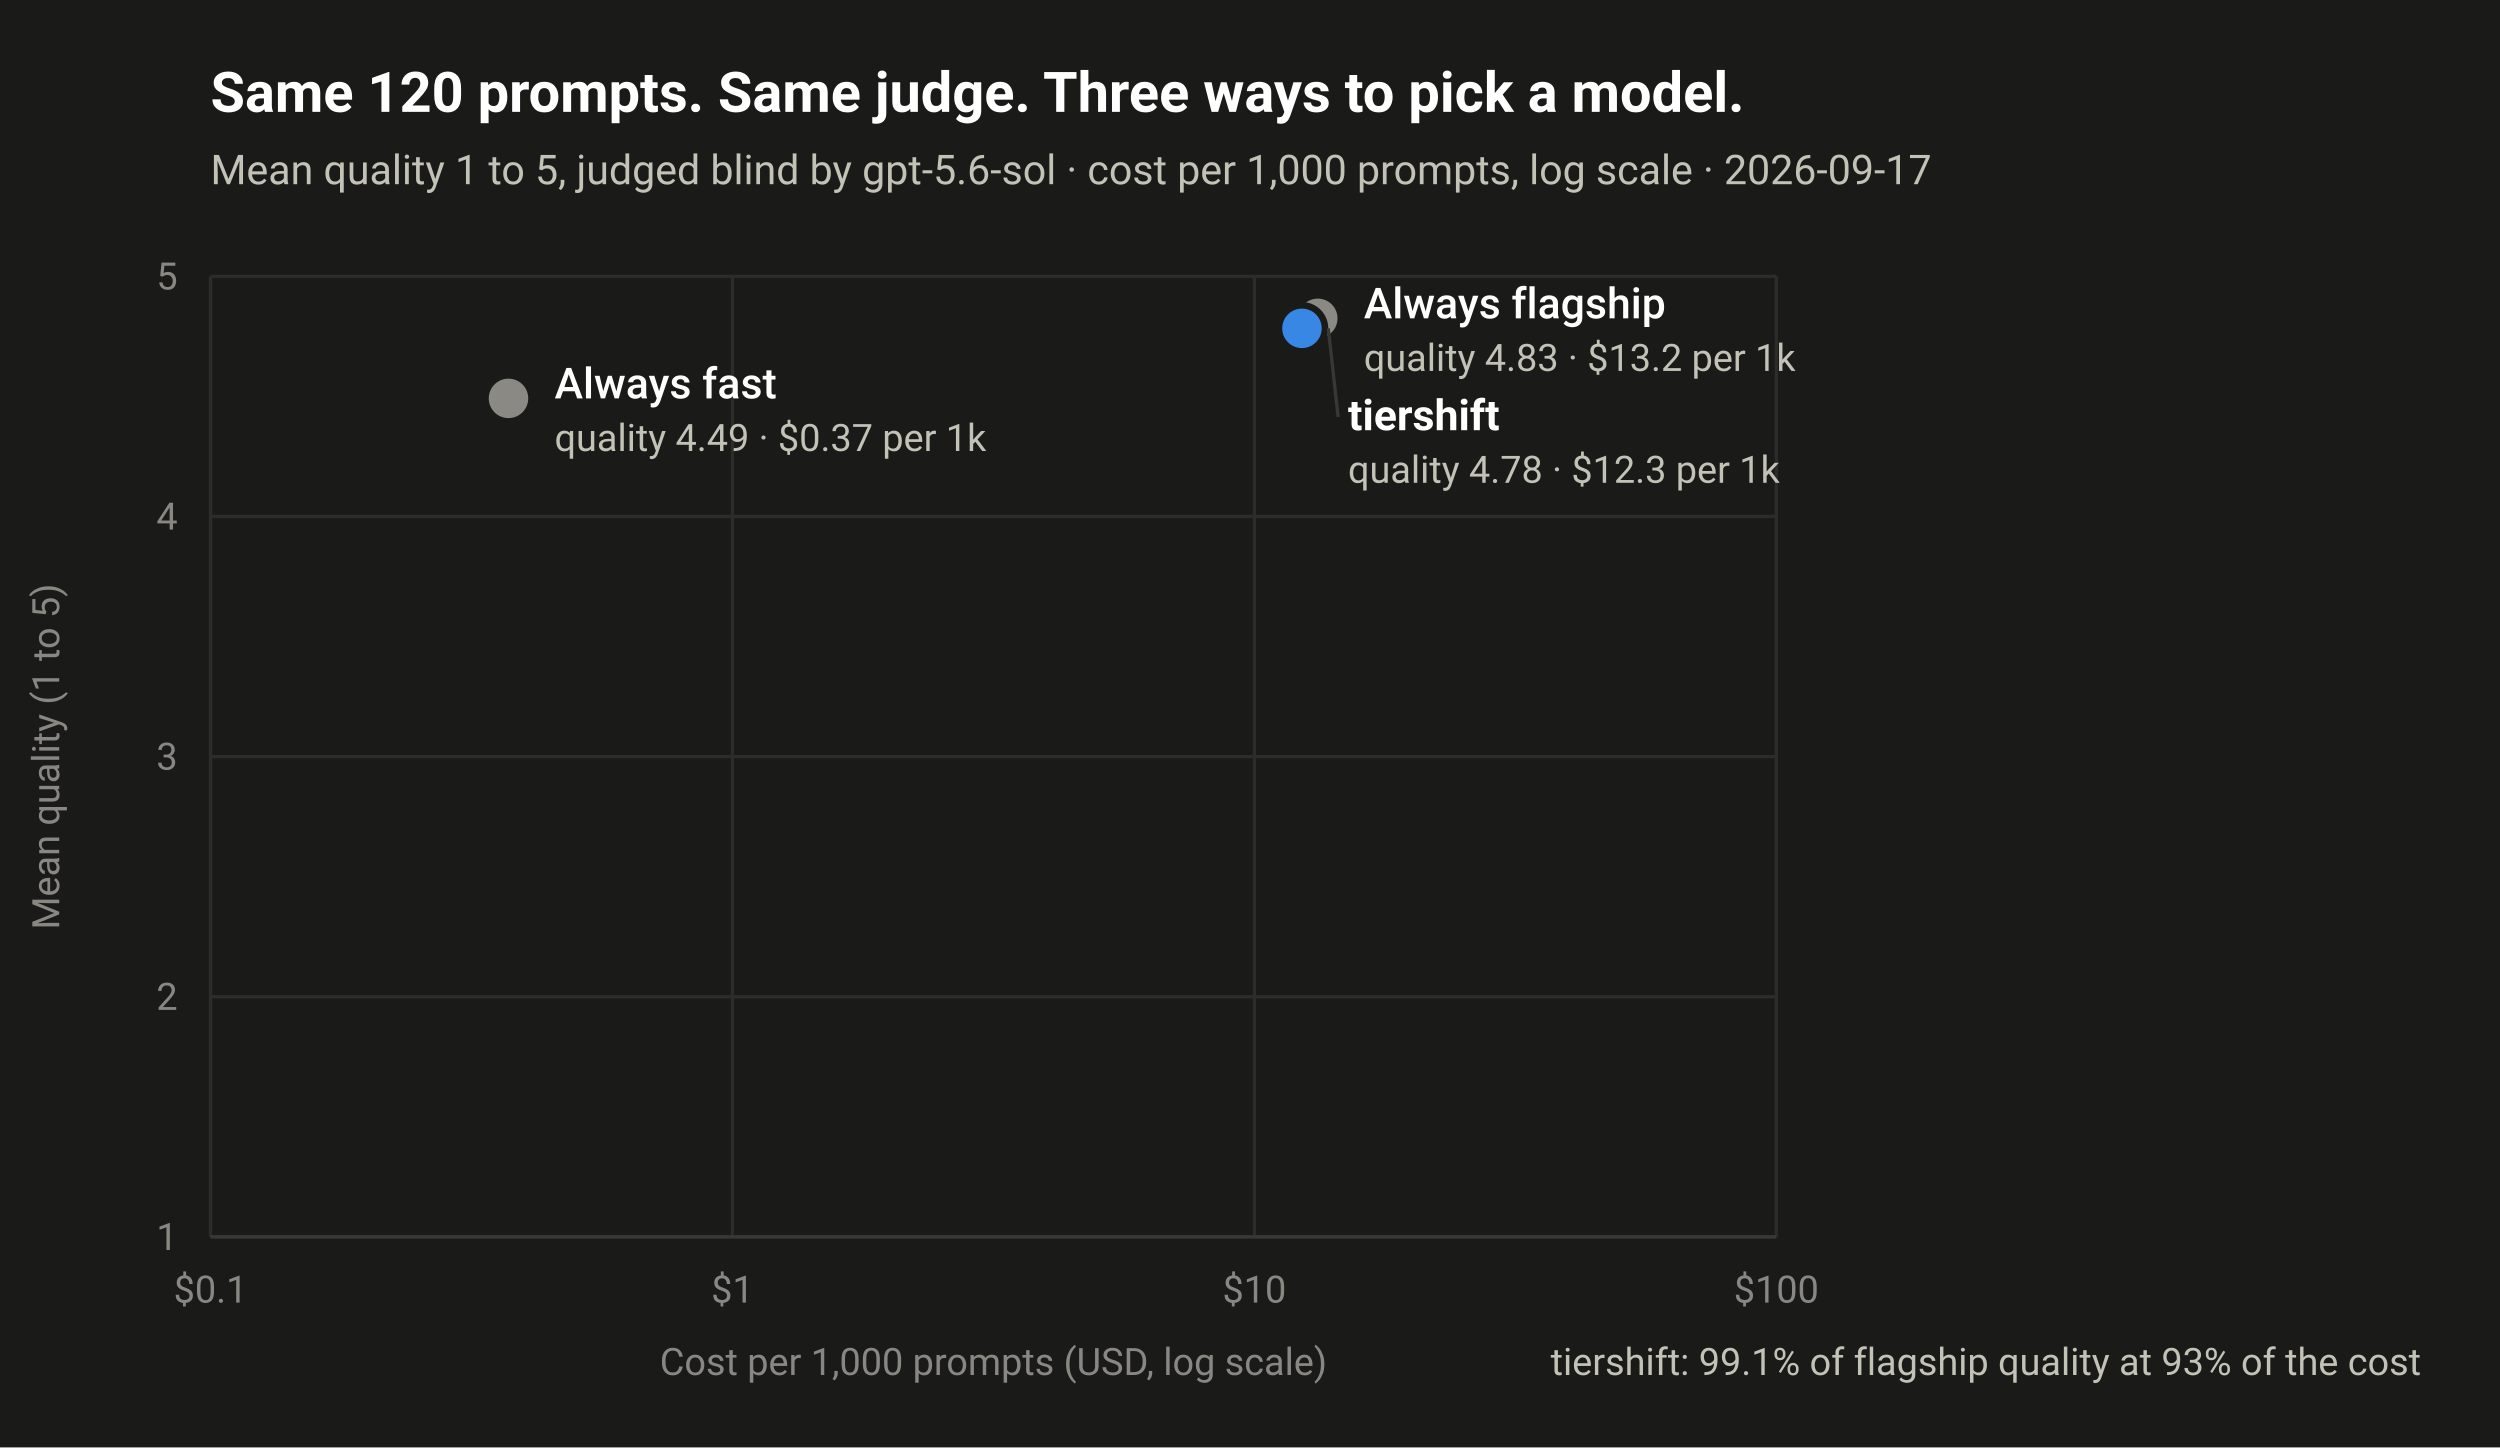
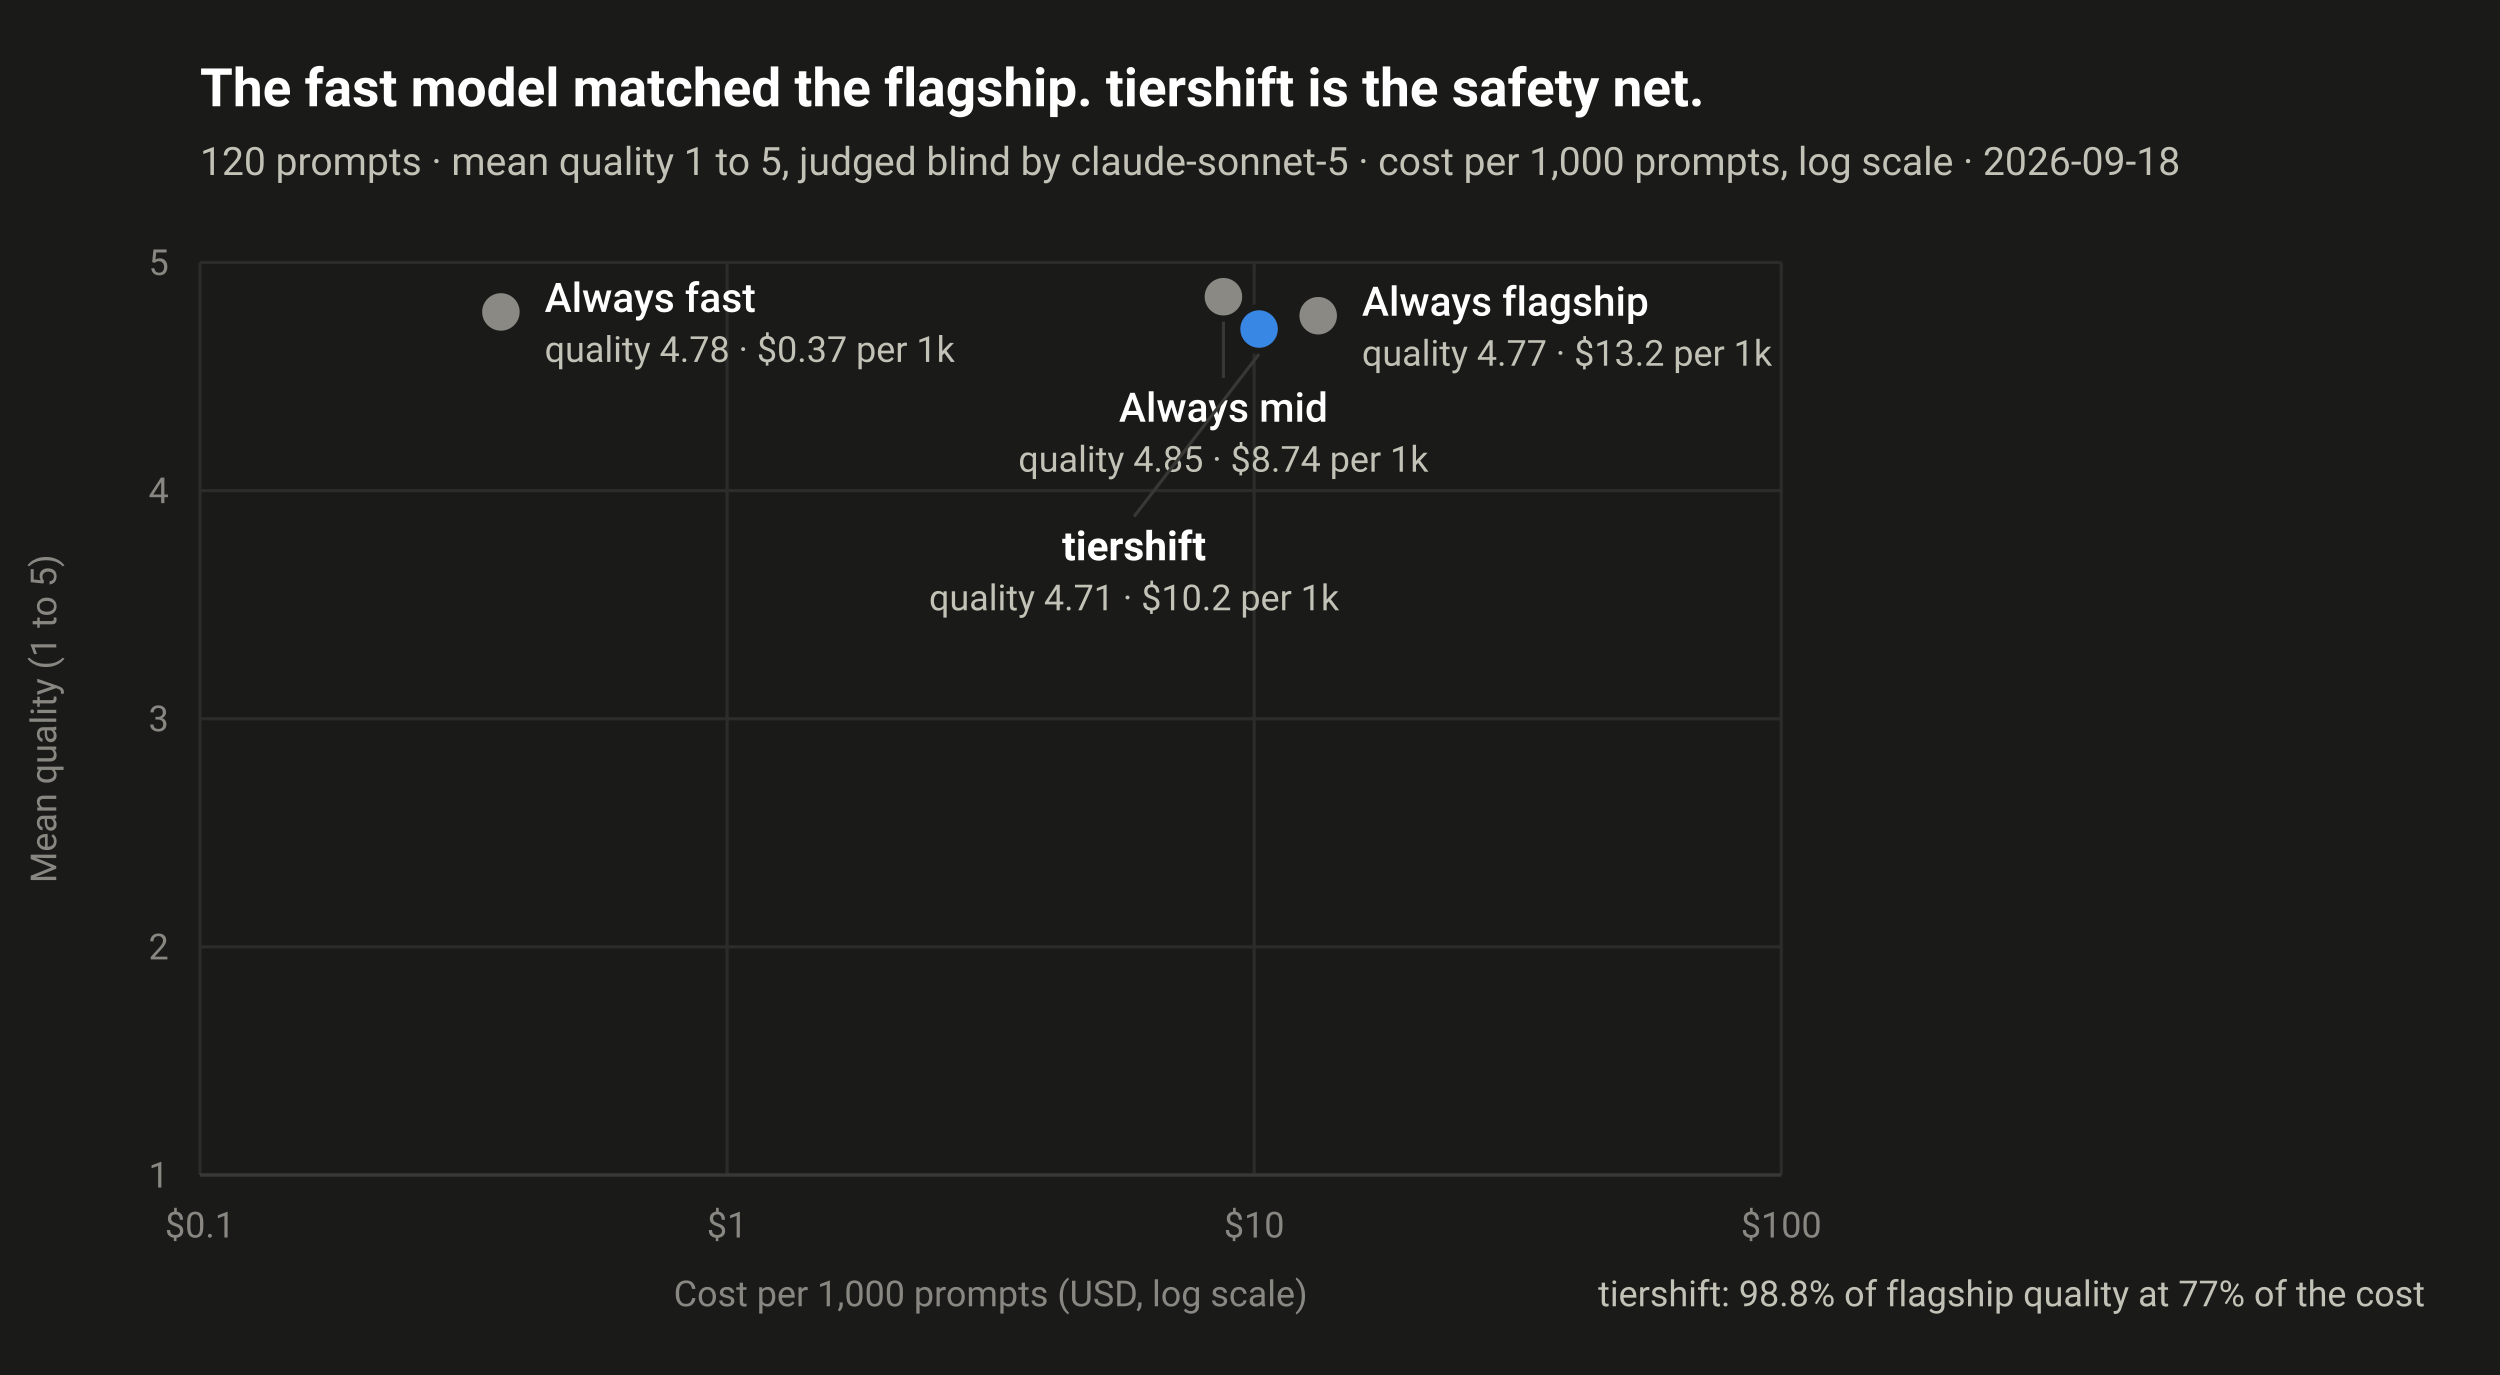
- <svg xmlns="http://www.w3.org/2000/svg" width="760" height="440" viewBox="0 0 760 440" role="img" aria-labelledby="t d" font-family="-apple-system, BlinkMacSystemFont, &quot;Segoe UI&quot;, Roboto, Helvetica, Arial, sans-serif">
-   <rect width="760" height="440" fill="#1a1a19" />
-   <text x="64" y="34" fill="#ffffff" font-size="17" font-weight="600">Same 120 prompts. Same judge. Three ways to pick a model.</text>
-   <text x="64" y="56" fill="#c3c2b7" font-size="12.5">Mean quality 1 to 5, judged blind by gpt-5.6-sol · cost per 1,000 prompts, log scale · 2026-09-17</text>
-   <line x1="64" x2="540" y1="376" y2="376" stroke="#2c2c2a" stroke-width="1" />
+ <svg xmlns="http://www.w3.org/2000/svg" width="800" height="440" viewBox="0 0 800 440" role="img" aria-labelledby="t d" font-family="-apple-system, BlinkMacSystemFont, &quot;Segoe UI&quot;, Roboto, Helvetica, Arial, sans-serif">
+   <rect width="800" height="440" fill="#1a1a19" />
+   <text x="64" y="34" fill="#ffffff" font-size="17" font-weight="600">The fast model matched the flagship. tiershift is the safety net.</text>
+   <text x="64" y="56" fill="#c3c2b7" font-size="12.5">120 prompts · mean quality 1 to 5, judged blind by claude-sonnet-5 · cost per 1,000 prompts, log scale · 2026-09-18</text>
+   <line x1="64" x2="570" y1="376" y2="376" stroke="#2c2c2a" stroke-width="1" />
  <text x="54" y="380" fill="#898781" font-size="11.5" text-anchor="end">1</text>
-   <line x1="64" x2="540" y1="303" y2="303" stroke="#2c2c2a" stroke-width="1" />
+   <line x1="64" x2="570" y1="303" y2="303" stroke="#2c2c2a" stroke-width="1" />
  <text x="54" y="307" fill="#898781" font-size="11.5" text-anchor="end">2</text>
-   <line x1="64" x2="540" y1="230" y2="230" stroke="#2c2c2a" stroke-width="1" />
+   <line x1="64" x2="570" y1="230" y2="230" stroke="#2c2c2a" stroke-width="1" />
  <text x="54" y="234" fill="#898781" font-size="11.5" text-anchor="end">3</text>
-   <line x1="64" x2="540" y1="157" y2="157" stroke="#2c2c2a" stroke-width="1" />
+   <line x1="64" x2="570" y1="157" y2="157" stroke="#2c2c2a" stroke-width="1" />
  <text x="54" y="161" fill="#898781" font-size="11.5" text-anchor="end">4</text>
-   <line x1="64" x2="540" y1="84" y2="84" stroke="#2c2c2a" stroke-width="1" />
+   <line x1="64" x2="570" y1="84" y2="84" stroke="#2c2c2a" stroke-width="1" />
  <text x="54" y="88" fill="#898781" font-size="11.5" text-anchor="end">5</text>
  <line x1="64" x2="64" y1="84" y2="376" stroke="#2c2c2a" stroke-width="1" />
  <text x="64" y="396" fill="#898781" font-size="11.5" text-anchor="middle">$0.1</text>
-   <line x1="222.667" x2="222.667" y1="84" y2="376" stroke="#2c2c2a" stroke-width="1" />
-   <text x="222.667" y="396" fill="#898781" font-size="11.5" text-anchor="middle">$1</text>
-   <line x1="381.333" x2="381.333" y1="84" y2="376" stroke="#2c2c2a" stroke-width="1" />
-   <text x="381.333" y="396" fill="#898781" font-size="11.5" text-anchor="middle">$10</text>
-   <line x1="540" x2="540" y1="84" y2="376" stroke="#2c2c2a" stroke-width="1" />
-   <text x="540" y="396" fill="#898781" font-size="11.5" text-anchor="middle">$100</text>
-   <line x1="64" x2="540" y1="376" y2="376" stroke="#383835" stroke-width="1" />
-   <text x="302" y="418" fill="#898781" font-size="11.5" text-anchor="middle">Cost per 1,000 prompts (USD, log scale)</text>
+   <line x1="232.667" x2="232.667" y1="84" y2="376" stroke="#2c2c2a" stroke-width="1" />
+   <text x="232.667" y="396" fill="#898781" font-size="11.5" text-anchor="middle">$1</text>
+   <line x1="401.333" x2="401.333" y1="84" y2="376" stroke="#2c2c2a" stroke-width="1" />
+   <text x="401.333" y="396" fill="#898781" font-size="11.5" text-anchor="middle">$10</text>
+   <line x1="570" x2="570" y1="84" y2="376" stroke="#2c2c2a" stroke-width="1" />
+   <text x="570" y="396" fill="#898781" font-size="11.5" text-anchor="middle">$100</text>
+   <line x1="64" x2="570" y1="376" y2="376" stroke="#383835" stroke-width="1" />
+   <text x="317" y="418" fill="#898781" font-size="11.5" text-anchor="middle">Cost per 1,000 prompts (USD, log scale)</text>
  <text transform="translate(18 230) rotate(-90)" fill="#898781" font-size="11.5" text-anchor="middle">Mean quality (1 to 5)</text>
-   <circle cx="400.605" cy="96.775" r="8" fill="#1a1a19" />
-   <circle cx="400.605" cy="96.775" r="6" fill="#8a8983" />
-   <circle cx="154.582" cy="121.108" r="8" fill="#1a1a19" />
-   <circle cx="154.582" cy="121.108" r="6" fill="#8a8983" />
-   <circle cx="395.794" cy="99.817" r="8" fill="#1a1a19" />
-   <circle cx="395.794" cy="99.817" r="6" fill="#3987e5" />
-   <text x="414.605" y="96.775" fill="#ffffff" font-size="13" font-weight="500" text-anchor="start">Always flagship</text>
-   <text x="414.605" y="112.775" fill="#c3c2b7" font-size="11.5" text-anchor="start">quality 4.83 · $13.2 per 1k</text>
-   <line x1="403.794" y1="99.817" x2="406.794" y2="126.775" stroke="#383835" stroke-width="1" />
-   <text x="409.794" y="130.775" fill="#ffffff" font-size="13" font-weight="600" text-anchor="start">tiershift</text>
-   <text x="409.794" y="146.775" fill="#c3c2b7" font-size="11.5" text-anchor="start">quality 4.78 · $12.3 per 1k</text>
-   <text x="168.582" y="121.108" fill="#ffffff" font-size="13" font-weight="500" text-anchor="start">Always fast</text>
-   <text x="168.582" y="137.108" fill="#c3c2b7" font-size="11.5" text-anchor="start">quality 4.49 · $0.37 per 1k</text>
-   <text x="736" y="418" fill="#c3c2b7" font-size="11.5" text-anchor="end">tiershift: 99.1% of flagship quality at 93% of the cost</text>
+   <circle cx="421.82" cy="101.033" r="8" fill="#1a1a19" />
+   <circle cx="421.82" cy="101.033" r="6" fill="#8a8983" />
+   <circle cx="391.492" cy="94.95" r="8" fill="#1a1a19" />
+   <circle cx="391.492" cy="94.95" r="6" fill="#8a8983" />
+   <circle cx="160.291" cy="99.817" r="8" fill="#1a1a19" />
+   <circle cx="160.291" cy="99.817" r="6" fill="#8a8983" />
+   <circle cx="402.904" cy="105.292" r="8" fill="#1a1a19" />
+   <circle cx="402.904" cy="105.292" r="6" fill="#3987e5" />
+   <text x="174.291" y="99.817" fill="#ffffff" font-size="13" font-weight="500" text-anchor="start">Always fast</text>
+   <text x="174.291" y="115.817" fill="#c3c2b7" font-size="11.5" text-anchor="start">quality 4.78 · $0.37 per 1k</text>
+   <line x1="391.492" y1="102.95" x2="391.492" y2="120.95" stroke="#383835" stroke-width="1" />
+   <text x="391.492" y="134.95" fill="#ffffff" font-size="13" font-weight="500" text-anchor="middle">Always mid</text>
+   <text x="391.492" y="150.95" fill="#c3c2b7" font-size="11.5" text-anchor="middle">quality 4.85 · $8.74 per 1k</text>
+   <line x1="402.904" y1="113.292" x2="362.904" y2="165.292" stroke="#383835" stroke-width="1" />
+   <text x="362.904" y="179.292" fill="#ffffff" font-size="13" font-weight="600" text-anchor="middle">tiershift</text>
+   <text x="362.904" y="195.292" fill="#c3c2b7" font-size="11.5" text-anchor="middle">quality 4.71 · $10.2 per 1k</text>
+   <text x="435.82" y="101.033" fill="#ffffff" font-size="13" font-weight="500" text-anchor="start">Always flagship</text>
+   <text x="435.82" y="117.033" fill="#c3c2b7" font-size="11.5" text-anchor="start">quality 4.77 · $13.2 per 1k</text>
+   <text x="776" y="418" fill="#c3c2b7" font-size="11.5" text-anchor="end">tiershift: 98.8% of flagship quality at 77% of the cost</text>
</svg>
